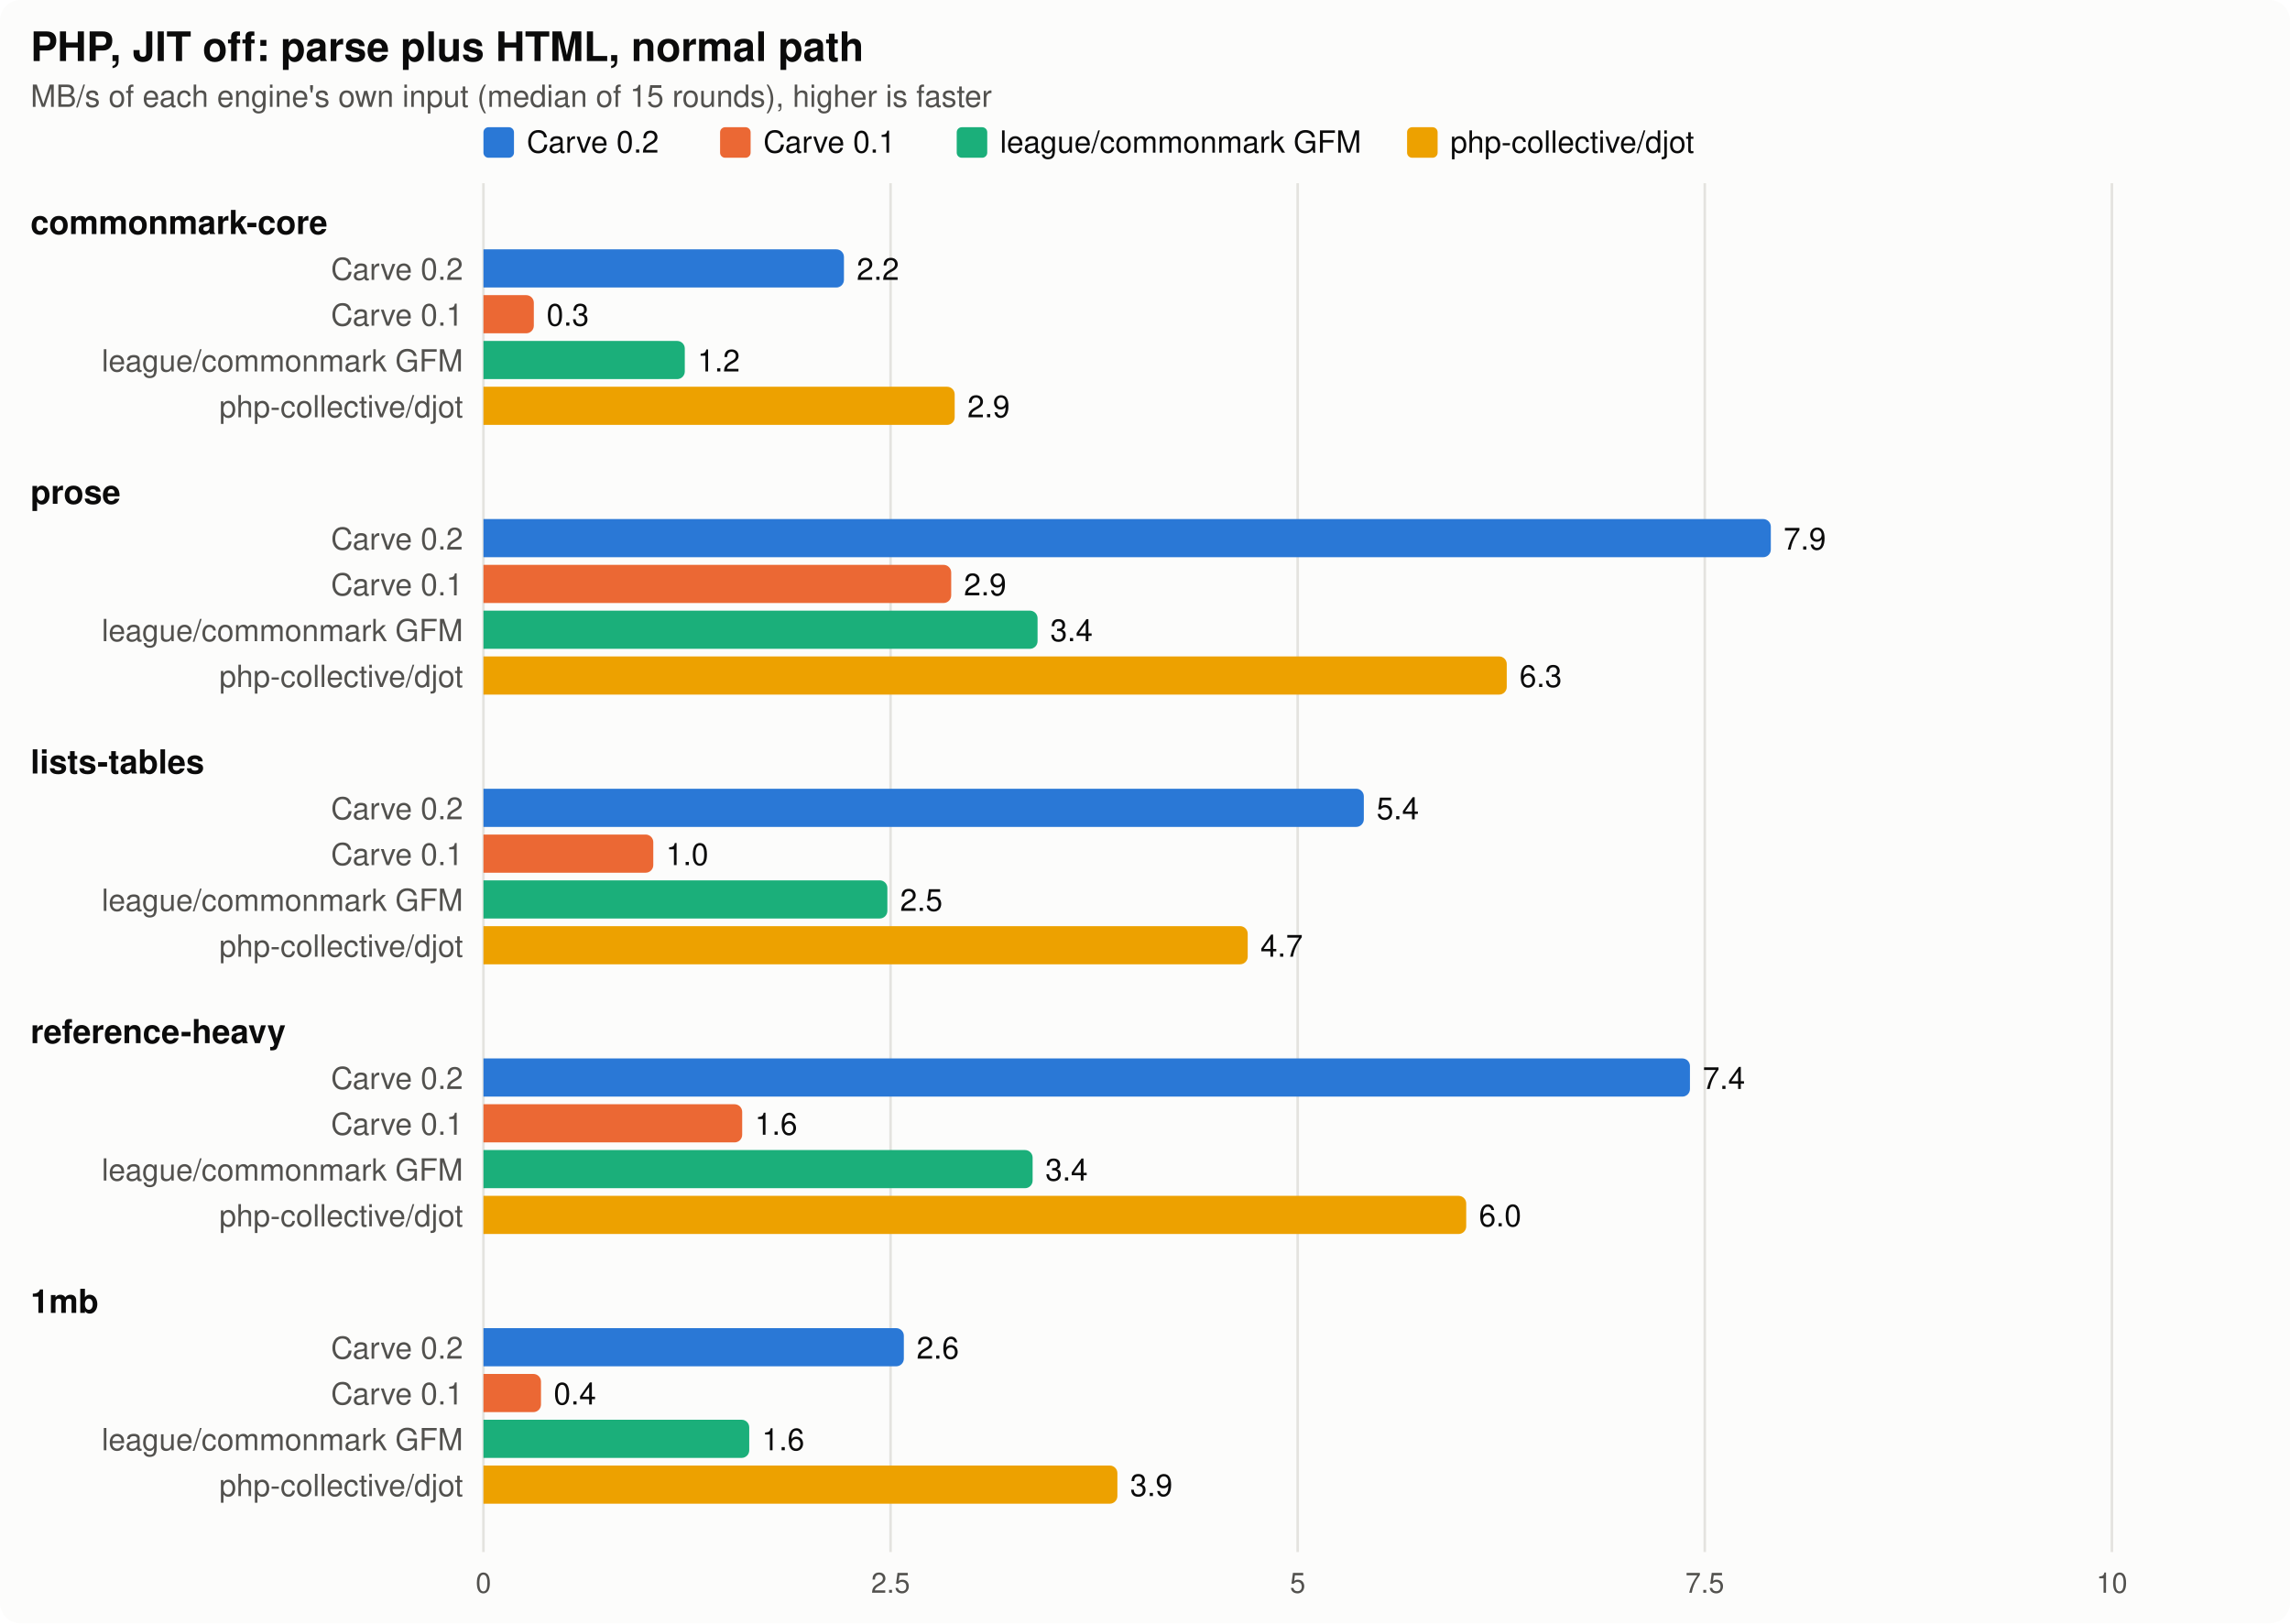
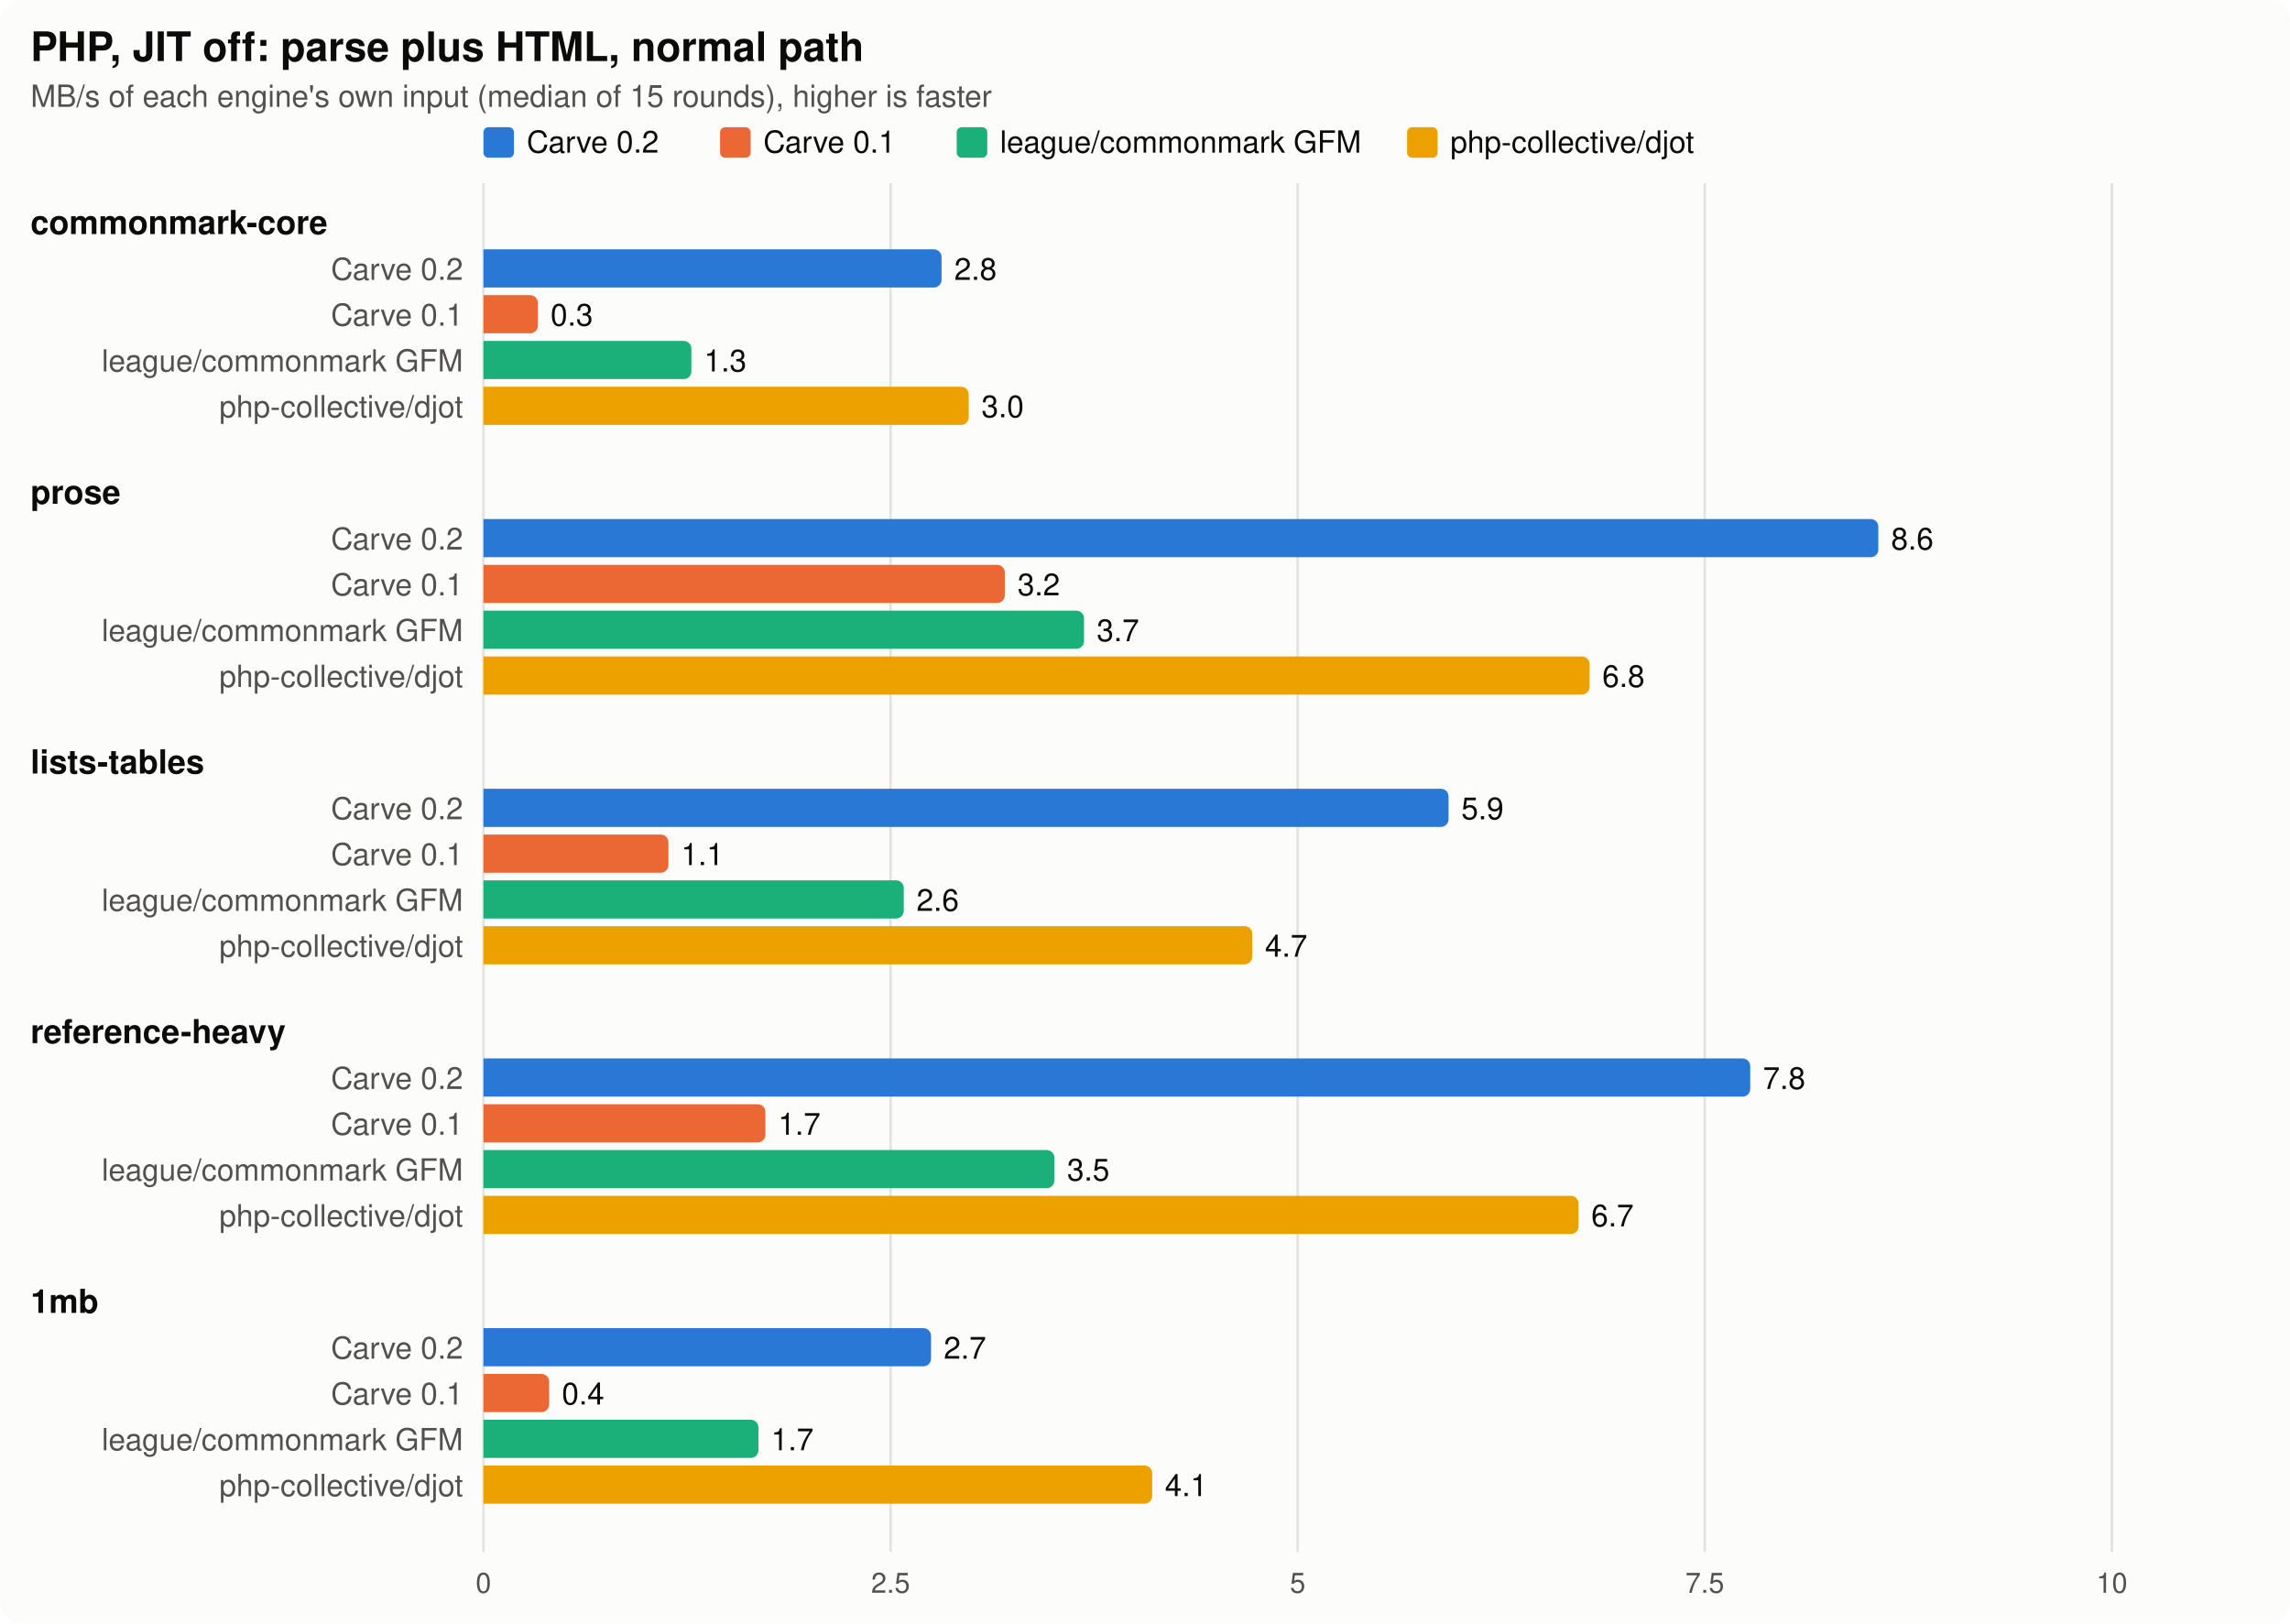
<svg xmlns="http://www.w3.org/2000/svg" width="900" height="638" viewBox="0 0 900 638" font-family="system-ui, -apple-system, Segoe UI, Helvetica, Arial, sans-serif" role="img" aria-label="PHP, JIT off: parse plus HTML, normal path">
  <style>
.surface{fill:#fcfcfb}.ink{fill:#0b0b0b}.ink2{fill:#52514e}.grid{stroke:#e4e3df}.ref{stroke:#52514e}
- .s1{fill:#2a78d6}.s2{fill:#eb6834}.s3{fill:#1baf7a}.s4{fill:#eda100}.s5{fill:#e87ba4}
+ .s1{fill:#2a78d6}.s2{fill:#eb6834}.s3{fill:#1baf7a}.s4{fill:#eda100}.s5{fill:#e87ba4}.s6{fill:#8fbdf0}.s7{fill:#b07a00}
@media (prefers-color-scheme: dark){.surface{fill:#1a1a19}.ink{fill:#f0efec}.ink2{fill:#c3c2b7}.grid{stroke:#3a3a37}.ref{stroke:#c3c2b7}
- .s1{fill:#3987e5}.s2{fill:#d95926}.s3{fill:#199e70}.s4{fill:#c98500}.s5{fill:#d55181}}
+ .s1{fill:#3987e5}.s2{fill:#d95926}.s3{fill:#199e70}.s4{fill:#c98500}.s5{fill:#d55181}.s6{fill:#7fb0ea}.s7{fill:#e0a52e}}
</style>
  <rect class="surface" width="900" height="638" rx="8" />
  <text class="ink" x="12" y="24" font-size="16" font-weight="700">PHP, JIT off: parse plus HTML, normal path</text>
  <text class="ink2" x="12" y="42" font-size="12">MB/s of each engine's own input (median of 15 rounds), higher is faster</text>
  <rect class="s1" x="190" y="50" width="12" height="12" rx="2" />
  <text class="ink" x="207" y="60" font-size="12">Carve 0.2</text>
  <rect class="s2" x="283" y="50" width="12" height="12" rx="2" />
  <text class="ink" x="300" y="60" font-size="12">Carve 0.1</text>
  <rect class="s3" x="376" y="50" width="12" height="12" rx="2" />
  <text class="ink" x="393" y="60" font-size="12">league/commonmark GFM</text>
  <rect class="s4" x="553" y="50" width="12" height="12" rx="2" />
  <text class="ink" x="570" y="60" font-size="12">php-collective/djot</text>
  <line class="grid" x1="190" x2="190" y1="72" y2="610" stroke-width="1" />
  <text class="ink2" x="190" y="626" font-size="11" text-anchor="middle">0</text>
  <line class="grid" x1="350" x2="350" y1="72" y2="610" stroke-width="1" />
  <text class="ink2" x="350" y="626" font-size="11" text-anchor="middle">2.5</text>
  <line class="grid" x1="510" x2="510" y1="72" y2="610" stroke-width="1" />
  <text class="ink2" x="510" y="626" font-size="11" text-anchor="middle">5</text>
  <line class="grid" x1="670" x2="670" y1="72" y2="610" stroke-width="1" />
  <text class="ink2" x="670" y="626" font-size="11" text-anchor="middle">7.5</text>
  <line class="grid" x1="830" x2="830" y1="72" y2="610" stroke-width="1" />
  <text class="ink2" x="830" y="626" font-size="11" text-anchor="middle">10</text>
  <text class="ink" x="12" y="92" font-size="13" font-weight="600">commonmark-core</text>
  <text class="ink2" x="182" y="110" font-size="12" text-anchor="end">Carve 0.2</text>
-   <path class="s1" d="M190,98h138.682a3,3 0 0 1 3,3v9a3,3 0 0 1 -3,3h-138.682z" />
-   <text class="ink" x="336.682" y="110" font-size="12">2.2</text>
+   <path class="s1" d="M190,98h177.042a3,3 0 0 1 3,3v9a3,3 0 0 1 -3,3h-177.042z" />
+   <text class="ink" x="375.042" y="110" font-size="12">2.8</text>
  <text class="ink2" x="182" y="128" font-size="12" text-anchor="end">Carve 0.1</text>
-   <path class="s2" d="M190,116h16.802a3,3 0 0 1 3,3v9a3,3 0 0 1 -3,3h-16.802z" />
-   <text class="ink" x="214.802" y="128" font-size="12">0.3</text>
+   <path class="s2" d="M190,116h18.372a3,3 0 0 1 3,3v9a3,3 0 0 1 -3,3h-18.372z" />
+   <text class="ink" x="216.372" y="128" font-size="12">0.3</text>
  <text class="ink2" x="182" y="146" font-size="12" text-anchor="end">league/commonmark GFM</text>
-   <path class="s3" d="M190,134h76.131a3,3 0 0 1 3,3v9a3,3 0 0 1 -3,3h-76.131z" />
-   <text class="ink" x="274.131" y="146" font-size="12">1.2</text>
+   <path class="s3" d="M190,134h78.716a3,3 0 0 1 3,3v9a3,3 0 0 1 -3,3h-78.716z" />
+   <text class="ink" x="276.716" y="146" font-size="12">1.3</text>
  <text class="ink2" x="182" y="164" font-size="12" text-anchor="end">php-collective/djot</text>
-   <path class="s4" d="M190,152h182.204a3,3 0 0 1 3,3v9a3,3 0 0 1 -3,3h-182.204z" />
-   <text class="ink" x="380.204" y="164" font-size="12">2.9</text>
+   <path class="s4" d="M190,152h187.732a3,3 0 0 1 3,3v9a3,3 0 0 1 -3,3h-187.732z" />
+   <text class="ink" x="385.732" y="164" font-size="12">3.0</text>
  <text class="ink" x="12" y="198" font-size="13" font-weight="600">prose</text>
  <text class="ink2" x="182" y="216" font-size="12" text-anchor="end">Carve 0.2</text>
-   <path class="s1" d="M190,204h502.956a3,3 0 0 1 3,3v9a3,3 0 0 1 -3,3h-502.956z" />
-   <text class="ink" x="700.956" y="216" font-size="12">7.9</text>
+   <path class="s1" d="M190,204h545.213a3,3 0 0 1 3,3v9a3,3 0 0 1 -3,3h-545.213z" />
+   <text class="ink" x="743.213" y="216" font-size="12">8.6</text>
  <text class="ink2" x="182" y="234" font-size="12" text-anchor="end">Carve 0.1</text>
-   <path class="s2" d="M190,222h180.833a3,3 0 0 1 3,3v9a3,3 0 0 1 -3,3h-180.833z" />
-   <text class="ink" x="378.833" y="234" font-size="12">2.9</text>
+   <path class="s2" d="M190,222h201.909a3,3 0 0 1 3,3v9a3,3 0 0 1 -3,3h-201.909z" />
+   <text class="ink" x="399.909" y="234" font-size="12">3.2</text>
  <text class="ink2" x="182" y="252" font-size="12" text-anchor="end">league/commonmark GFM</text>
-   <path class="s3" d="M190,240h214.779a3,3 0 0 1 3,3v9a3,3 0 0 1 -3,3h-214.779z" />
-   <text class="ink" x="412.779" y="252" font-size="12">3.4</text>
+   <path class="s3" d="M190,240h233.031a3,3 0 0 1 3,3v9a3,3 0 0 1 -3,3h-233.031z" />
+   <text class="ink" x="431.031" y="252" font-size="12">3.7</text>
  <text class="ink2" x="182" y="270" font-size="12" text-anchor="end">php-collective/djot</text>
-   <path class="s4" d="M190,258h399.174a3,3 0 0 1 3,3v9a3,3 0 0 1 -3,3h-399.174z" />
-   <text class="ink" x="597.174" y="270" font-size="12">6.3</text>
+   <path class="s4" d="M190,258h431.71a3,3 0 0 1 3,3v9a3,3 0 0 1 -3,3h-431.71z" />
+   <text class="ink" x="629.71" y="270" font-size="12">6.8</text>
  <text class="ink" x="12" y="304" font-size="13" font-weight="600">lists-tables</text>
  <text class="ink2" x="182" y="322" font-size="12" text-anchor="end">Carve 0.2</text>
-   <path class="s1" d="M190,310h343a3,3 0 0 1 3,3v9a3,3 0 0 1 -3,3h-343z" />
-   <text class="ink" x="541" y="322" font-size="12">5.4</text>
+   <path class="s1" d="M190,310h376.298a3,3 0 0 1 3,3v9a3,3 0 0 1 -3,3h-376.298z" />
+   <text class="ink" x="574.298" y="322" font-size="12">5.9</text>
  <text class="ink2" x="182" y="340" font-size="12" text-anchor="end">Carve 0.1</text>
-   <path class="s2" d="M190,328h63.75a3,3 0 0 1 3,3v9a3,3 0 0 1 -3,3h-63.75z" />
-   <text class="ink" x="261.75" y="340" font-size="12">1.0</text>
+   <path class="s2" d="M190,328h69.707a3,3 0 0 1 3,3v9a3,3 0 0 1 -3,3h-69.707z" />
+   <text class="ink" x="267.707" y="340" font-size="12">1.1</text>
  <text class="ink2" x="182" y="358" font-size="12" text-anchor="end">league/commonmark GFM</text>
-   <path class="s3" d="M190,346h155.751a3,3 0 0 1 3,3v9a3,3 0 0 1 -3,3h-155.751z" />
-   <text class="ink" x="353.751" y="358" font-size="12">2.5</text>
+   <path class="s3" d="M190,346h162.199a3,3 0 0 1 3,3v9a3,3 0 0 1 -3,3h-162.199z" />
+   <text class="ink" x="360.199" y="358" font-size="12">2.6</text>
  <text class="ink2" x="182" y="376" font-size="12" text-anchor="end">php-collective/djot</text>
-   <path class="s4" d="M190,364h297.366a3,3 0 0 1 3,3v9a3,3 0 0 1 -3,3h-297.366z" />
-   <text class="ink" x="495.366" y="376" font-size="12">4.7</text>
+   <path class="s4" d="M190,364h299.154a3,3 0 0 1 3,3v9a3,3 0 0 1 -3,3h-299.154z" />
+   <text class="ink" x="497.154" y="376" font-size="12">4.7</text>
  <text class="ink" x="12" y="410" font-size="13" font-weight="600">reference-heavy</text>
  <text class="ink2" x="182" y="428" font-size="12" text-anchor="end">Carve 0.2</text>
-   <path class="s1" d="M190,416h471.173a3,3 0 0 1 3,3v9a3,3 0 0 1 -3,3h-471.173z" />
-   <text class="ink" x="669.173" y="428" font-size="12">7.4</text>
+   <path class="s1" d="M190,416h494.861a3,3 0 0 1 3,3v9a3,3 0 0 1 -3,3h-494.861z" />
+   <text class="ink" x="692.861" y="428" font-size="12">7.8</text>
  <text class="ink2" x="182" y="446" font-size="12" text-anchor="end">Carve 0.1</text>
-   <path class="s2" d="M190,434h98.69a3,3 0 0 1 3,3v9a3,3 0 0 1 -3,3h-98.69z" />
-   <text class="ink" x="296.69" y="446" font-size="12">1.6</text>
+   <path class="s2" d="M190,434h107.815a3,3 0 0 1 3,3v9a3,3 0 0 1 -3,3h-107.815z" />
+   <text class="ink" x="305.815" y="446" font-size="12">1.7</text>
  <text class="ink2" x="182" y="464" font-size="12" text-anchor="end">league/commonmark GFM</text>
-   <path class="s3" d="M190,452h212.834a3,3 0 0 1 3,3v9a3,3 0 0 1 -3,3h-212.834z" />
-   <text class="ink" x="410.834" y="464" font-size="12">3.4</text>
+   <path class="s3" d="M190,452h221.375a3,3 0 0 1 3,3v9a3,3 0 0 1 -3,3h-221.375z" />
+   <text class="ink" x="419.375" y="464" font-size="12">3.5</text>
  <text class="ink2" x="182" y="482" font-size="12" text-anchor="end">php-collective/djot</text>
-   <path class="s4" d="M190,470h383.24a3,3 0 0 1 3,3v9a3,3 0 0 1 -3,3h-383.24z" />
-   <text class="ink" x="581.24" y="482" font-size="12">6.0</text>
+   <path class="s4" d="M190,470h427.386a3,3 0 0 1 3,3v9a3,3 0 0 1 -3,3h-427.386z" />
+   <text class="ink" x="625.386" y="482" font-size="12">6.7</text>
  <text class="ink" x="12" y="516" font-size="13" font-weight="600">1mb</text>
  <text class="ink2" x="182" y="534" font-size="12" text-anchor="end">Carve 0.2</text>
-   <path class="s1" d="M190,522h162.22a3,3 0 0 1 3,3v9a3,3 0 0 1 -3,3h-162.22z" />
-   <text class="ink" x="360.22" y="534" font-size="12">2.6</text>
+   <path class="s1" d="M190,522h172.916a3,3 0 0 1 3,3v9a3,3 0 0 1 -3,3h-172.916z" />
+   <text class="ink" x="370.916" y="534" font-size="12">2.7</text>
  <text class="ink2" x="182" y="552" font-size="12" text-anchor="end">Carve 0.1</text>
-   <path class="s2" d="M190,540h19.618a3,3 0 0 1 3,3v9a3,3 0 0 1 -3,3h-19.618z" />
-   <text class="ink" x="217.618" y="552" font-size="12">0.4</text>
+   <path class="s2" d="M190,540h22.814a3,3 0 0 1 3,3v9a3,3 0 0 1 -3,3h-22.814z" />
+   <text class="ink" x="220.814" y="552" font-size="12">0.4</text>
  <text class="ink2" x="182" y="570" font-size="12" text-anchor="end">league/commonmark GFM</text>
-   <path class="s3" d="M190,558h101.461a3,3 0 0 1 3,3v9a3,3 0 0 1 -3,3h-101.461z" />
-   <text class="ink" x="299.461" y="570" font-size="12">1.6</text>
+   <path class="s3" d="M190,558h105.074a3,3 0 0 1 3,3v9a3,3 0 0 1 -3,3h-105.074z" />
+   <text class="ink" x="303.074" y="570" font-size="12">1.7</text>
  <text class="ink2" x="182" y="588" font-size="12" text-anchor="end">php-collective/djot</text>
-   <path class="s4" d="M190,576h246.15a3,3 0 0 1 3,3v9a3,3 0 0 1 -3,3h-246.15z" />
-   <text class="ink" x="444.15" y="588" font-size="12">3.9</text>
+   <path class="s4" d="M190,576h259.828a3,3 0 0 1 3,3v9a3,3 0 0 1 -3,3h-259.828z" />
+   <text class="ink" x="457.828" y="588" font-size="12">4.1</text>
</svg>
